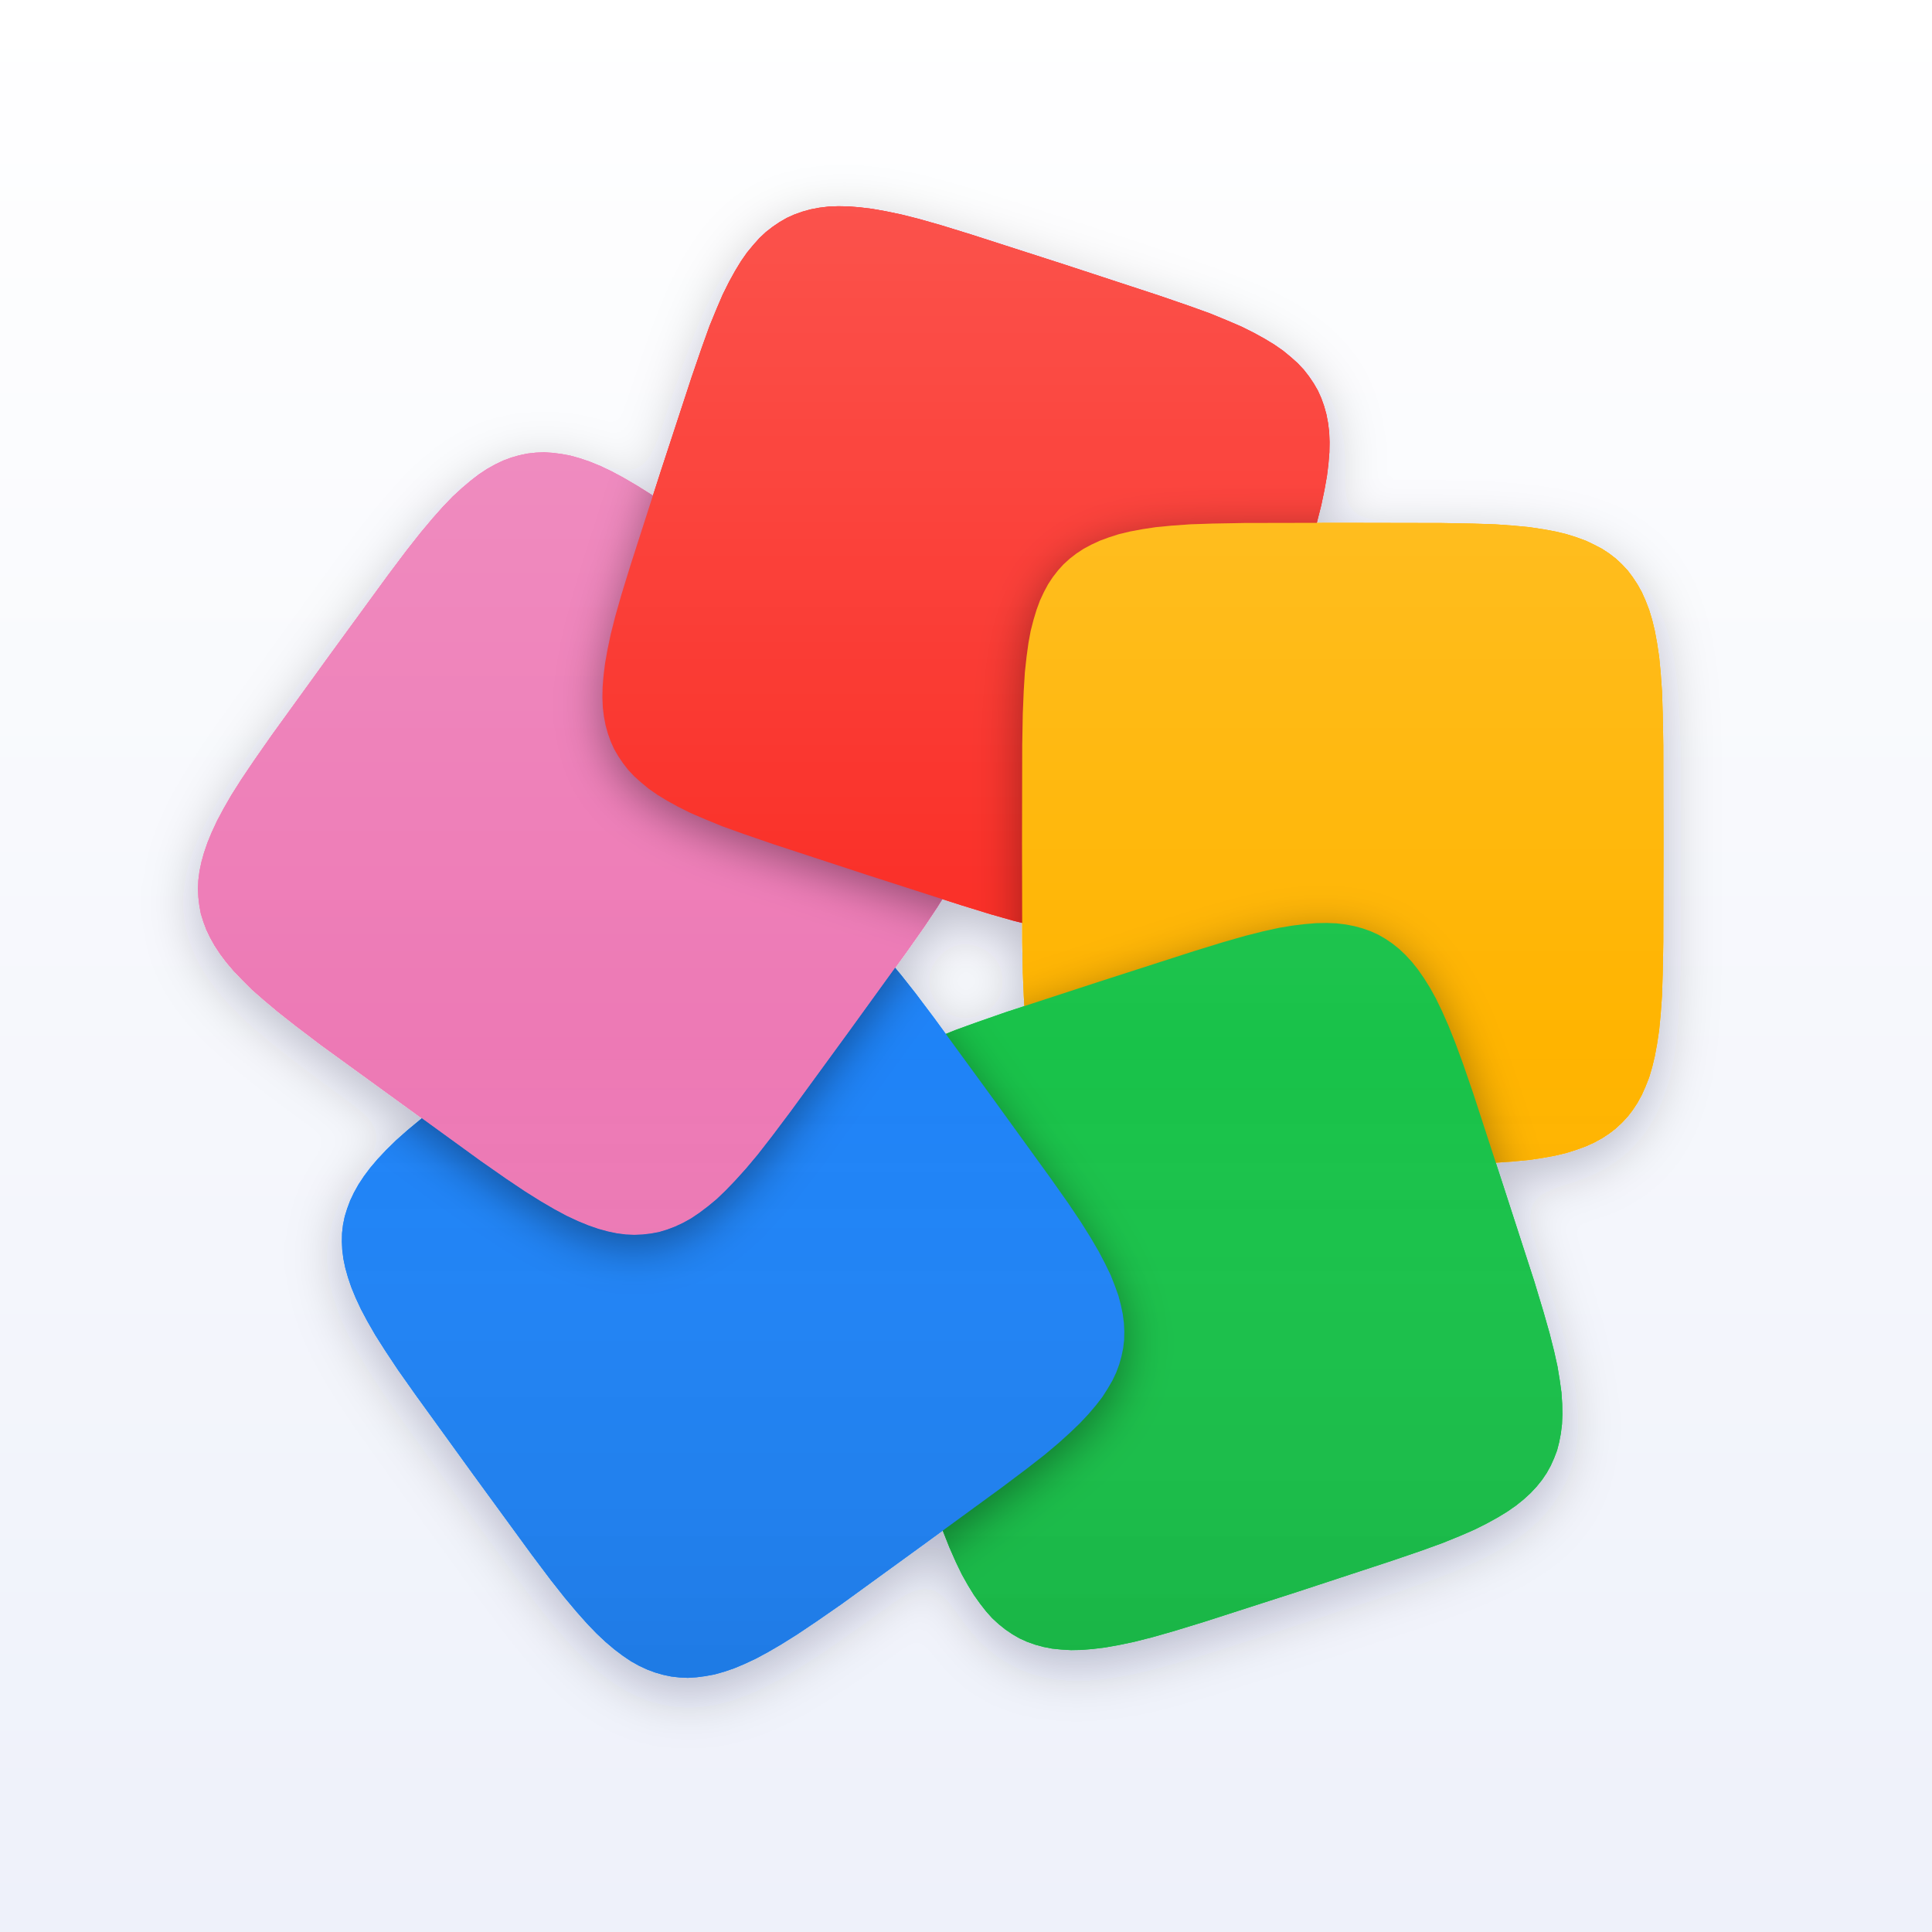
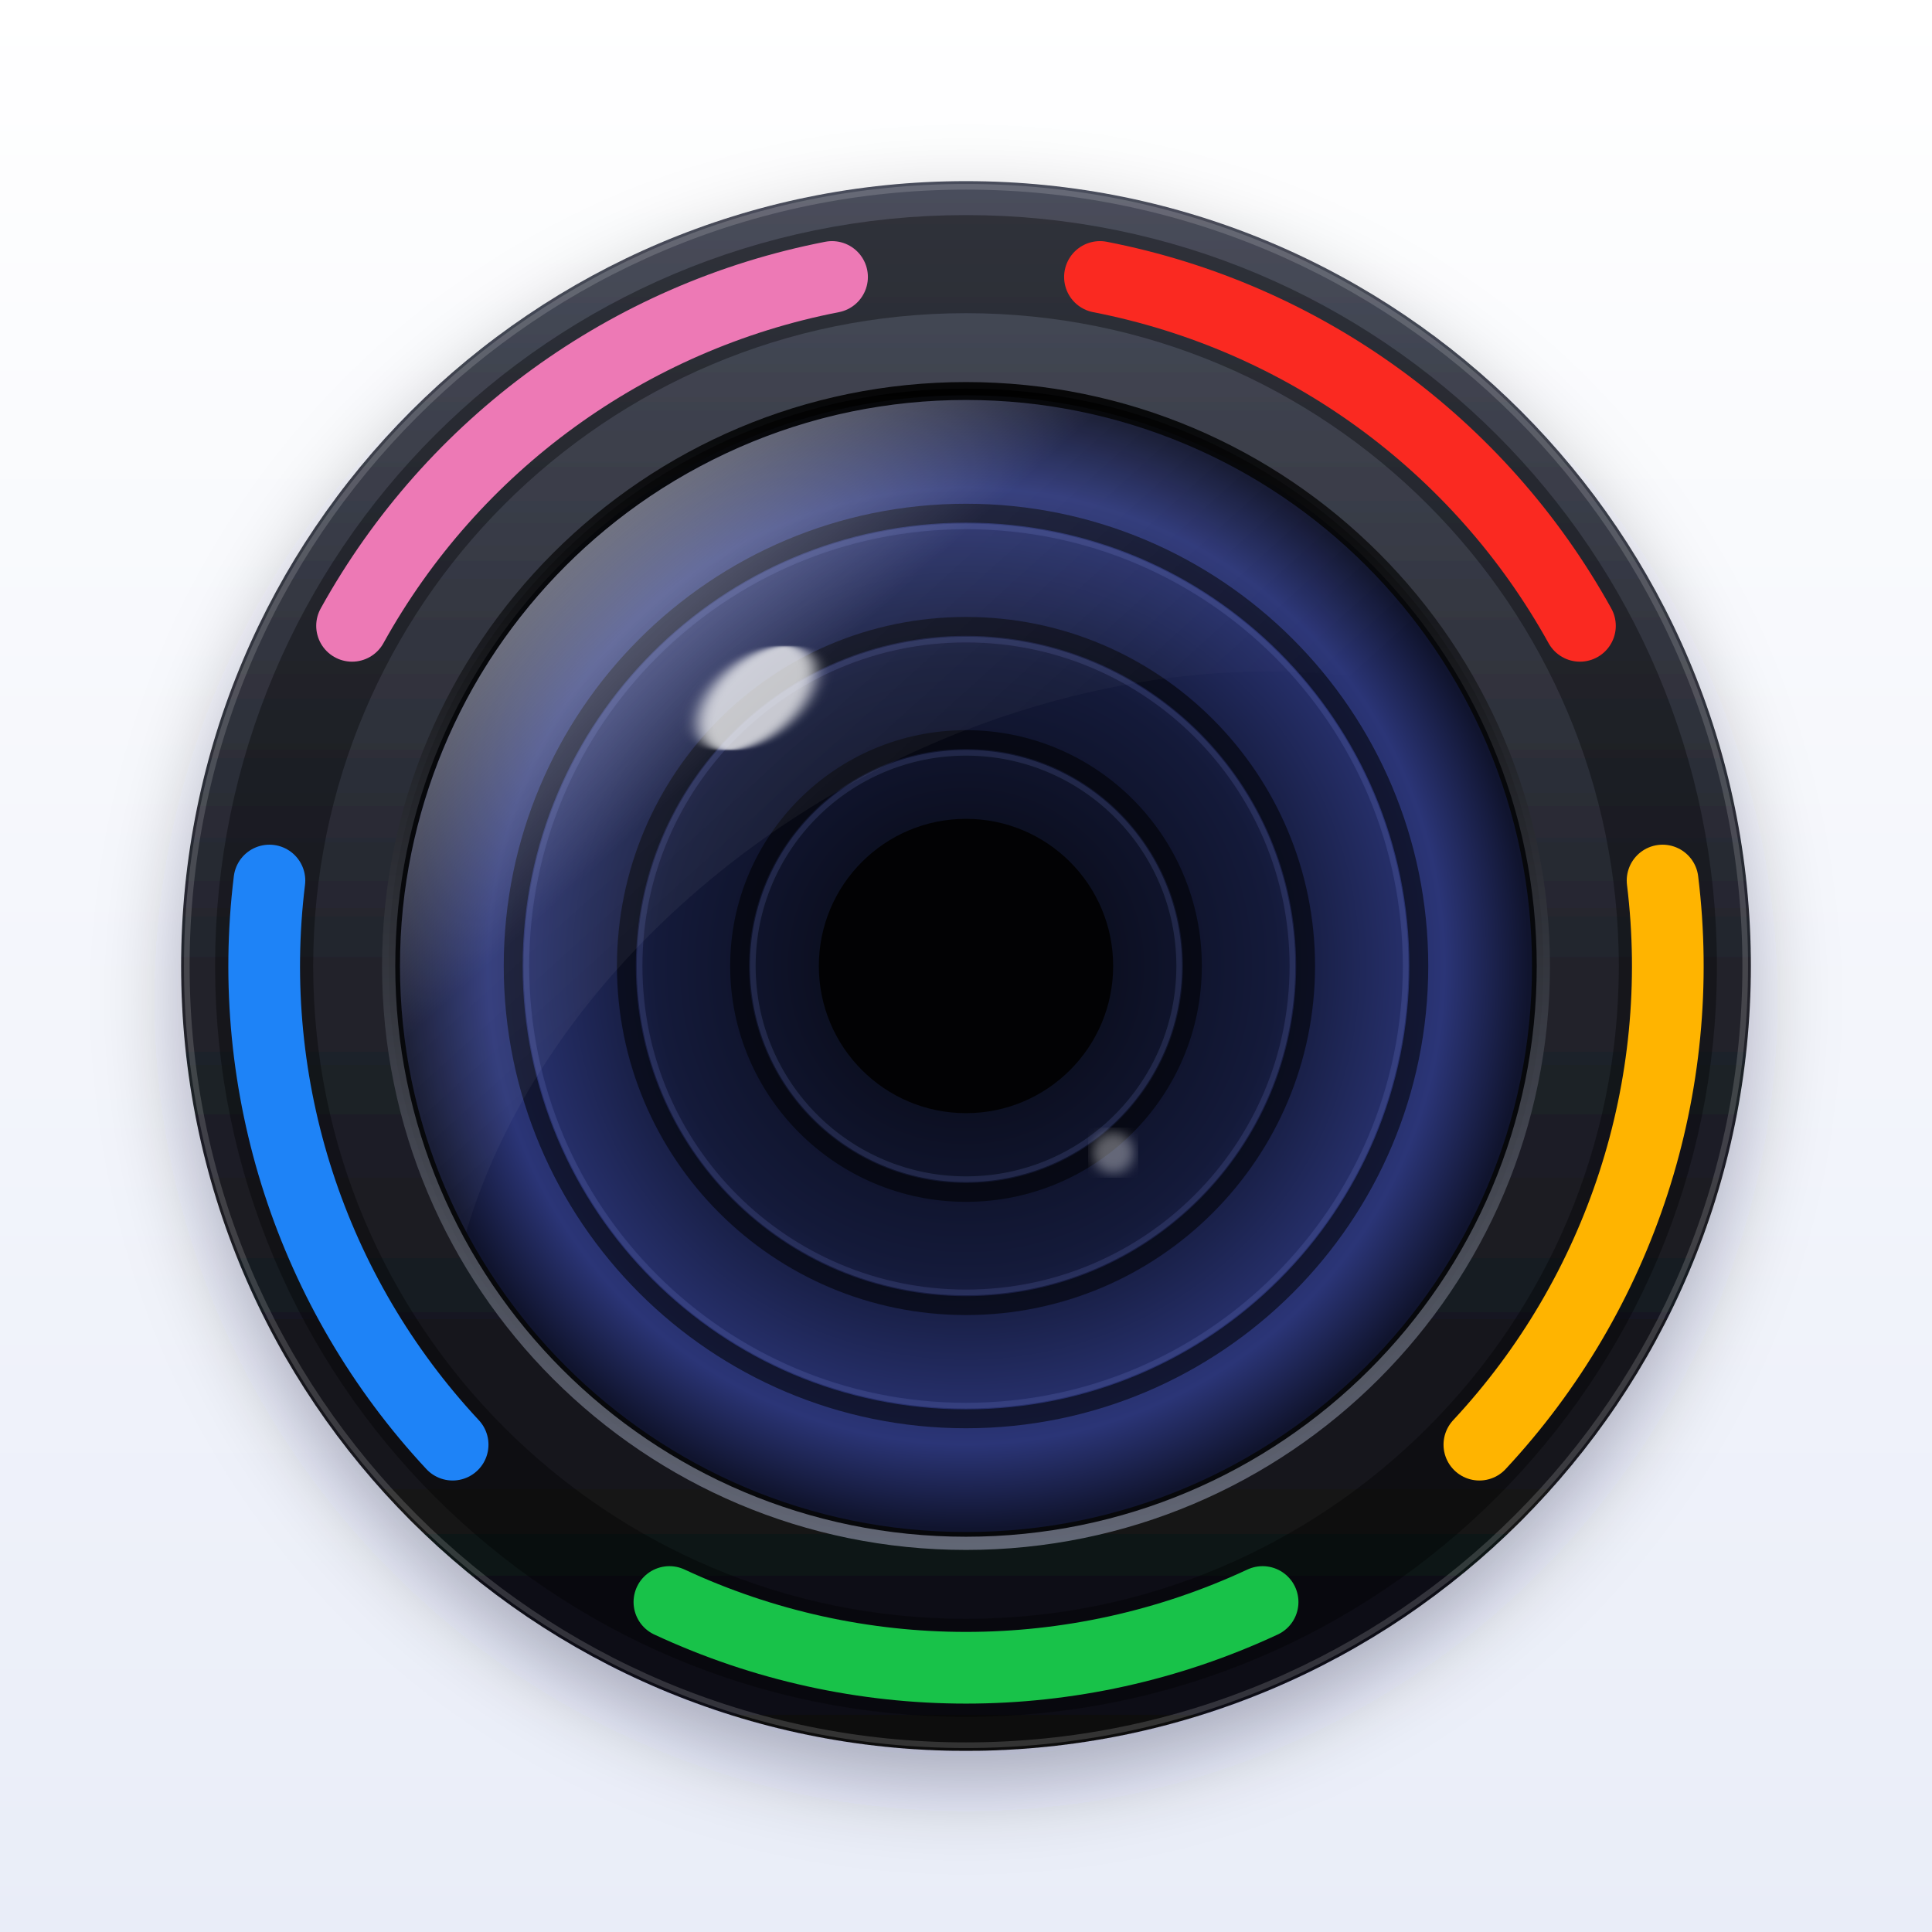
<svg xmlns="http://www.w3.org/2000/svg" viewBox="0 0 1024 1024" width="1024" height="1024">
  <defs>
    <linearGradient id="bg" x1="0" y1="0" x2="0" y2="1">
      <stop offset="0" stop-color="#FFFFFF" />
-       <stop offset="1" stop-color="#EEF1FA" />
+       <stop offset="1" stop-color="#E9EDF8" />
    </linearGradient>
-     <linearGradient id="sheen" gradientUnits="userSpaceOnUse" x1="0" y1="90" x2="0" y2="934">
-       <stop offset="0" stop-color="#fff" stop-opacity="0.2" />
-       <stop offset="0.55" stop-color="#fff" stop-opacity="0" />
-       <stop offset="1" stop-color="#000" stop-opacity="0.10" />
+     <linearGradient id="barrel" x1="0" y1="0" x2="0" y2="1">
+       <stop offset="0" stop-color="#4A4E5C" />
+       <stop offset="0.5" stop-color="#22242C" />
+       <stop offset="1" stop-color="#0B0C10" />
    </linearGradient>
-     <filter id="ground" x="-30%" y="-30%" width="160%" height="160%">
-       <feDropShadow dx="0" dy="8" stdDeviation="14" flood-color="#0B1030" flood-opacity="0.25" />
+     <linearGradient id="bevel" x1="0" y1="0" x2="0" y2="1">
+       <stop offset="0" stop-color="#000" stop-opacity="0.9" />
+       <stop offset="1" stop-color="#6B7080" stop-opacity="0.9" />
+     </linearGradient>
+     <radialGradient id="glass">
+       <stop offset="0" stop-color="#05060C" />
+       <stop offset="0.55" stop-color="#141A3A" />
+       <stop offset="0.85" stop-color="#2B3577" />
+       <stop offset="1" stop-color="#10142E" />
+     </radialGradient>
+     <linearGradient id="sheen" x1="0.2" y1="0" x2="0.7" y2="1">
+       <stop offset="0" stop-color="#fff" stop-opacity="0.50" />
+       <stop offset="0.45" stop-color="#fff" stop-opacity="0.06" />
+       <stop offset="1" stop-color="#fff" stop-opacity="0" />
+     </linearGradient>
+     <filter id="ground" x="-20%" y="-20%" width="140%" height="150%">
+       <feDropShadow dx="0" dy="18" stdDeviation="22" flood-color="#0B1030" flood-opacity="0.3" />
    </filter>
-     <filter id="blur" x="-30%" y="-30%" width="160%" height="160%">
-       <feGaussianBlur stdDeviation="12" />
+     <filter id="soft">
+       <feGaussianBlur stdDeviation="3" />
    </filter>
-     <mask id="not4" maskUnits="userSpaceOnUse" x="0" y="0" width="1024" height="1024">
-       <rect width="1024" height="1024" fill="#fff" />
-       <use href="#card4" fill="#000" />
-     </mask>
-     <path id="card0" d="M673.7 354.5L657.4 404.2L652.0 419.9L647.9 431.3L644.2 440.3L640.9 448.0L637.6 454.6L634.4 460.4L631.3 465.5L628.1 470.1L624.8 474.1L621.5 477.8L618.1 481.0L614.5 483.8L610.8 486.3L607.0 488.5L603.0 490.3L598.8 491.8L594.5 493.0L589.8 493.9L584.9 494.5L579.7 494.7L574.2 494.6L568.1 494.1L561.6 493.3L554.3 492.0L546.2 490.3L536.7 487.9L525.1 484.6L509.2 479.7L459.5 463.7L409.8 447.4L394.1 442.0L382.7 437.9L373.7 434.2L366.0 430.9L359.4 427.6L353.6 424.4L348.5 421.3L343.9 418.1L339.9 414.8L336.2 411.5L333.0 408.1L330.2 404.5L327.7 400.8L325.5 397.0L323.7 393.0L322.2 388.8L321.0 384.5L320.1 379.8L319.5 374.9L319.3 369.7L319.4 364.2L319.9 358.1L320.7 351.6L322.0 344.3L323.7 336.2L326.1 326.7L329.4 315.1L334.3 299.2L350.3 249.5L366.6 199.8L372.0 184.1L376.1 172.7L379.8 163.7L383.1 156.0L386.4 149.4L389.6 143.6L392.7 138.5L395.9 133.9L399.2 129.9L402.5 126.2L405.9 123.0L409.5 120.2L413.2 117.7L417.0 115.5L421.0 113.7L425.2 112.2L429.5 111.0L434.2 110.1L439.1 109.5L444.3 109.3L449.8 109.4L455.9 109.9L462.4 110.7L469.7 112.0L477.8 113.7L487.3 116.1L498.9 119.4L514.8 124.3L564.5 140.3L614.2 156.6L629.9 162.0L641.3 166.1L650.3 169.8L658.0 173.1L664.6 176.4L670.4 179.6L675.5 182.7L680.1 185.9L684.1 189.2L687.8 192.5L691.0 195.9L693.8 199.5L696.3 203.2L698.5 207.0L700.3 211.0L701.8 215.2L703.0 219.5L703.9 224.2L704.5 229.1L704.7 234.3L704.6 239.8L704.1 245.9L703.3 252.4L702.0 259.7L700.3 267.8L697.9 277.3L694.6 288.9L689.7 304.8Z" />
-     <clipPath id="clip0">
-       <use href="#card0" />
-     </clipPath>
-     <path id="card1" d="M711.7 617.1L659.5 617.0L642.8 616.7L630.8 616.3L621.0 615.6L612.7 614.8L605.4 613.7L599.0 612.5L593.1 611.1L587.8 609.4L582.9 607.6L578.4 605.6L574.3 603.3L570.5 600.8L567.0 598.1L563.7 595.1L560.8 591.9L558.0 588.4L555.5 584.6L553.3 580.4L551.2 575.9L549.4 571.1L547.8 565.7L546.3 559.9L545.1 553.4L544.1 546.1L543.2 537.8L542.6 528.0L542.1 516.0L541.8 499.3L541.7 447.1L541.8 394.9L542.1 378.2L542.6 366.2L543.2 356.4L544.1 348.1L545.1 340.8L546.3 334.3L547.8 328.5L549.4 323.2L551.2 318.3L553.3 313.8L555.5 309.7L558.0 305.9L560.8 302.3L563.7 299.1L567.0 296.1L570.5 293.4L574.3 290.9L578.4 288.7L582.9 286.6L587.8 284.8L593.1 283.1L599.0 281.7L605.4 280.5L612.7 279.4L621.0 278.6L630.8 277.9L642.8 277.5L659.5 277.2L711.7 277.1L764.0 277.2L780.6 277.5L792.7 277.9L802.4 278.6L810.7 279.4L818.0 280.5L824.5 281.7L830.3 283.1L835.7 284.8L840.6 286.6L845.0 288.7L849.2 290.9L853.0 293.4L856.5 296.1L859.7 299.1L862.7 302.3L865.4 305.9L867.9 309.7L870.2 313.8L872.2 318.3L874.1 323.2L875.7 328.5L877.1 334.3L878.3 340.8L879.4 348.1L880.2 356.4L880.9 366.2L881.3 378.2L881.6 394.9L881.7 447.1L881.6 499.3L881.3 516.0L880.9 528.0L880.2 537.8L879.4 546.1L878.3 553.4L877.1 559.9L875.7 565.7L874.1 571.1L872.2 575.9L870.2 580.4L867.9 584.6L865.4 588.4L862.7 591.9L859.7 595.1L856.5 598.1L853.0 600.8L849.2 603.3L845.0 605.6L840.6 607.6L835.7 609.4L830.3 611.1L824.5 612.5L818.0 613.7L810.7 614.8L802.4 615.6L792.7 616.3L780.6 616.7L764.0 617.0Z" />
-     <clipPath id="clip1">
-       <use href="#card1" />
-     </clipPath>
-     <path id="card2" d="M473.8 734.4L457.7 684.7L452.8 668.8L449.5 657.2L447.2 647.7L445.4 639.5L444.1 632.3L443.3 625.8L442.8 619.7L442.7 614.2L443.0 609.0L443.5 604.1L444.4 599.4L445.6 595.0L447.1 590.9L449.0 586.9L451.1 583.1L453.6 579.4L456.5 575.8L459.7 572.4L463.3 569.1L467.4 565.8L471.9 562.6L477.1 559.4L482.9 556.3L489.5 553.0L497.1 549.7L506.2 546.0L517.5 541.9L533.3 536.4L582.9 520.2L632.6 504.2L648.5 499.3L660.1 496.0L669.6 493.6L677.8 491.8L685.0 490.6L691.6 489.8L697.6 489.3L703.2 489.2L708.4 489.4L713.3 490.0L717.9 490.9L722.3 492.1L726.5 493.6L730.5 495.4L734.3 497.6L738.0 500.1L741.5 502.9L744.9 506.1L748.3 509.8L751.5 513.8L754.7 518.4L757.9 523.5L761.1 529.3L764.3 535.9L767.7 543.6L771.3 552.6L775.5 564.0L780.9 579.7L797.1 629.4L813.2 679.1L818.0 695.0L821.3 706.6L823.7 716.1L825.5 724.2L826.7 731.5L827.6 738.0L828.0 744.0L828.1 749.6L827.9 754.8L827.3 759.7L826.4 764.4L825.3 768.7L823.7 772.9L821.9 776.9L819.8 780.7L817.3 784.4L814.4 788.0L811.2 791.4L807.6 794.7L803.5 798.0L798.9 801.2L793.8 804.3L788.0 807.5L781.4 810.8L773.8 814.1L764.7 817.8L753.4 821.9L737.6 827.3L688.0 843.6L638.3 859.6L622.3 864.5L610.7 867.8L601.2 870.2L593.1 871.9L585.8 873.2L579.3 874.0L573.3 874.5L567.7 874.6L562.5 874.3L557.6 873.8L553.0 872.9L548.6 871.7L544.4 870.2L540.4 868.4L536.6 866.2L532.9 863.7L529.4 860.9L525.9 857.7L522.6 854.0L519.4 849.9L516.2 845.4L513.0 840.2L509.8 834.5L506.6 827.9L503.2 820.2L499.6 811.1L495.4 799.8L490.0 784.1Z" />
-     <clipPath id="clip2">
-       <use href="#card2" />
-     </clipPath>
-     <path id="card3" d="M288.6 544.4L331.0 513.7L344.6 504.2L354.6 497.5L362.9 492.3L370.1 488.1L376.6 484.6L382.6 481.8L388.2 479.5L393.4 477.7L398.5 476.3L403.3 475.3L408.0 474.7L412.5 474.5L416.9 474.7L421.3 475.2L425.6 476.0L429.9 477.3L434.1 478.9L438.4 480.9L442.7 483.3L447.0 486.2L451.5 489.6L456.1 493.4L460.9 498.0L466.0 503.3L471.6 509.5L477.8 517.0L485.3 526.5L495.3 539.8L526.1 582.0L556.7 624.3L566.3 637.9L573.0 647.9L578.2 656.2L582.4 663.4L585.8 669.9L588.7 675.9L590.9 681.5L592.8 686.8L594.1 691.8L595.1 696.6L595.7 701.3L595.9 705.8L595.8 710.3L595.3 714.6L594.4 718.9L593.2 723.2L591.6 727.5L589.6 731.7L587.1 736.0L584.3 740.4L580.9 744.8L577.0 749.4L572.5 754.2L567.2 759.3L561.0 764.9L553.5 771.2L544.0 778.6L530.7 788.6L488.5 819.4L446.2 850.1L432.5 859.6L422.5 866.3L414.2 871.5L407.0 875.7L400.5 879.2L394.5 882.0L389.0 884.3L383.7 886.1L378.7 887.5L373.8 888.4L369.2 889.0L364.6 889.3L360.2 889.1L355.8 888.6L351.5 887.7L347.3 886.5L343.0 884.9L338.7 882.9L334.4 880.5L330.1 877.6L325.6 874.2L321.0 870.3L316.2 865.8L311.1 860.5L305.6 854.3L299.3 846.8L291.8 837.3L281.8 824.0L251.0 781.8L220.4 739.5L210.8 725.9L204.1 715.8L198.9 707.6L194.7 700.3L191.3 693.9L188.5 687.9L186.2 682.3L184.4 677.0L183.0 672.0L182.0 667.2L181.4 662.5L181.2 658.0L181.3 653.5L181.8 649.2L182.7 644.8L184.0 640.6L185.6 636.3L187.6 632.1L190.0 627.8L192.9 623.4L196.2 619.0L200.1 614.4L204.6 609.6L209.9 604.4L216.1 598.9L223.7 592.6L233.1 585.2L246.4 575.1Z" />
-     <clipPath id="clip3">
-       <use href="#card3" />
-     </clipPath>
-     <path id="card4" d="M412.2 309.6L454.4 340.4L467.7 350.4L477.2 357.8L484.7 364.1L490.9 369.7L496.2 374.8L500.7 379.6L504.6 384.2L508.0 388.6L510.8 393.0L513.3 397.3L515.3 401.5L516.9 405.8L518.1 410.1L519.0 414.4L519.5 418.7L519.6 423.2L519.4 427.7L518.8 432.4L517.8 437.2L516.5 442.2L514.7 447.5L512.4 453.1L509.5 459.1L506.1 465.6L501.9 472.8L496.7 481.1L490.0 491.1L480.4 504.7L449.8 547.0L419.0 589.2L409.0 602.5L401.6 612.0L395.3 619.5L389.7 625.7L384.6 631.0L379.8 635.6L375.2 639.4L370.7 642.8L366.4 645.7L362.1 648.1L357.8 650.1L353.6 651.7L349.3 653.0L345.0 653.8L340.7 654.3L336.2 654.5L331.7 654.3L327.0 653.7L322.2 652.7L317.1 651.3L311.9 649.5L306.3 647.2L300.3 644.4L293.8 640.9L286.6 636.7L278.3 631.5L268.3 624.8L254.7 615.3L212.4 584.6L170.1 553.9L156.8 543.8L147.4 536.4L139.9 530.1L133.6 524.6L128.4 519.4L123.8 514.6L119.9 510.0L116.6 505.6L113.7 501.2L111.3 496.9L109.3 492.7L107.7 488.4L106.4 484.2L105.6 479.8L105.1 475.5L104.9 471.0L105.1 466.5L105.7 461.8L106.7 457.0L108.1 452.0L109.9 446.7L112.2 441.1L115.0 435.1L118.4 428.7L122.6 421.4L127.8 413.2L134.6 403.1L144.1 389.5L174.7 347.2L205.5 305.0L215.5 291.7L223.0 282.2L229.3 274.7L234.8 268.5L239.9 263.2L244.8 258.7L249.4 254.8L253.8 251.4L258.2 248.5L262.5 246.1L266.7 244.1L271.0 242.5L275.2 241.3L279.5 240.4L283.9 239.9L288.3 239.7L292.9 240.0L297.6 240.6L302.4 241.5L307.4 242.9L312.7 244.7L318.3 247.0L324.2 249.8L330.7 253.3L337.9 257.5L346.2 262.7L356.3 269.4L369.9 278.9Z" />
-     <clipPath id="clip4">
-       <use href="#card4" />
+     <clipPath id="front">
+       <circle cx="512" cy="512" r="300" />
    </clipPath>
  </defs>
  <rect width="1024" height="1024" fill="url(#bg)" />
-   <g filter="url(#ground)">
-     <use href="#card0" fill="#FA2921" />
-     <use href="#card1" fill="#FFB400" />
-     <use href="#card2" fill="#18C249" />
-     <use href="#card3" fill="#1E83F7" />
-     <use href="#card4" fill="#ED79B5" />
+   <circle cx="512" cy="512" r="416" fill="url(#barrel)" filter="url(#ground)" />
+   <circle cx="512" cy="512" r="413" fill="none" stroke="#fff" stroke-opacity="0.16" stroke-width="3" />
+   <circle cx="512" cy="512" r="372" fill="none" stroke="#000" stroke-opacity="0.35" stroke-width="52" />
+   <path d="M583.0,146.8 A372,372 0 0 1 837.4,331.7" fill="none" stroke="#FA2921" stroke-width="38" stroke-linecap="round" />
+   <path d="M881.2,466.7 A372,372 0 0 1 784.1,765.7" fill="none" stroke="#FFB400" stroke-width="38" stroke-linecap="round" />
+   <path d="M669.2,849.1 A372,372 0 0 1 354.8,849.1" fill="none" stroke="#18C249" stroke-width="38" stroke-linecap="round" />
+   <path d="M239.9,765.7 A372,372 0 0 1 142.8,466.7" fill="none" stroke="#1E83F7" stroke-width="38" stroke-linecap="round" />
+   <path d="M186.6,331.7 A372,372 0 0 1 441.0,146.8" fill="none" stroke="#ED79B5" stroke-width="38" stroke-linecap="round" />
+   <circle cx="512" cy="512" r="306" fill="#07080B" />
+   <circle cx="512" cy="512" r="306" fill="none" stroke="url(#bevel)" stroke-width="7" />
+   <circle cx="512" cy="512" r="300" fill="url(#glass)" />
+   <circle cx="512" cy="512" r="240" fill="none" stroke="#000" stroke-opacity="0.55" stroke-width="10" />
+   <circle cx="512" cy="512" r="233" fill="none" stroke="#8FA0FF" stroke-opacity="0.14" stroke-width="3" />
+   <circle cx="512" cy="512" r="180" fill="none" stroke="#000" stroke-opacity="0.55" stroke-width="10" />
+   <circle cx="512" cy="512" r="173" fill="none" stroke="#8FA0FF" stroke-opacity="0.14" stroke-width="3" />
+   <circle cx="512" cy="512" r="120" fill="none" stroke="#000" stroke-opacity="0.55" stroke-width="10" />
+   <circle cx="512" cy="512" r="113" fill="none" stroke="#8FA0FF" stroke-opacity="0.14" stroke-width="3" />
+   <circle cx="512" cy="512" r="78" fill="#020204" />
+   <g clip-path="url(#front)">
+     <path d="M212,512 A300,300 0 0 1 812,512 A375,285 0 0 0 212,512 Z" fill="url(#sheen)" transform="rotate(-28 512 512)" />
  </g>
-   <g clip-path="url(#clip4)">
-     <use href="#card4" fill="#ED79B5" />
-     <use href="#card4" fill="url(#sheen)" />
-     <use href="#card0" fill="#000" opacity="0.38" filter="url(#blur)" transform="translate(0 6)" />
-   </g>
-   <g clip-path="url(#clip0)">
-     <use href="#card0" fill="#FA2921" />
-     <use href="#card0" fill="url(#sheen)" />
-     <use href="#card1" fill="#000" opacity="0.38" filter="url(#blur)" transform="translate(0 6)" />
-   </g>
-   <g clip-path="url(#clip1)">
-     <use href="#card1" fill="#FFB400" />
-     <use href="#card1" fill="url(#sheen)" />
-     <use href="#card2" fill="#000" opacity="0.38" filter="url(#blur)" transform="translate(0 6)" />
-   </g>
-   <g clip-path="url(#clip2)">
-     <use href="#card2" fill="#18C249" />
-     <use href="#card2" fill="url(#sheen)" />
-     <use href="#card3" fill="#000" opacity="0.38" filter="url(#blur)" transform="translate(0 6)" />
-   </g>
-   <g mask="url(#not4)">
-     <g clip-path="url(#clip3)">
-       <use href="#card3" fill="#1E83F7" />
-       <use href="#card3" fill="url(#sheen)" />
-       <use href="#card4" fill="#000" opacity="0.38" filter="url(#blur)" transform="translate(0 6)" />
-     </g>
-   </g>
+   <ellipse cx="401" cy="370" rx="36" ry="21" fill="#fff" opacity="0.75" filter="url(#soft)" transform="rotate(-38 401 370)" />
+   <circle cx="590" cy="611" r="11" fill="#fff" opacity="0.35" filter="url(#soft)" />
</svg>
